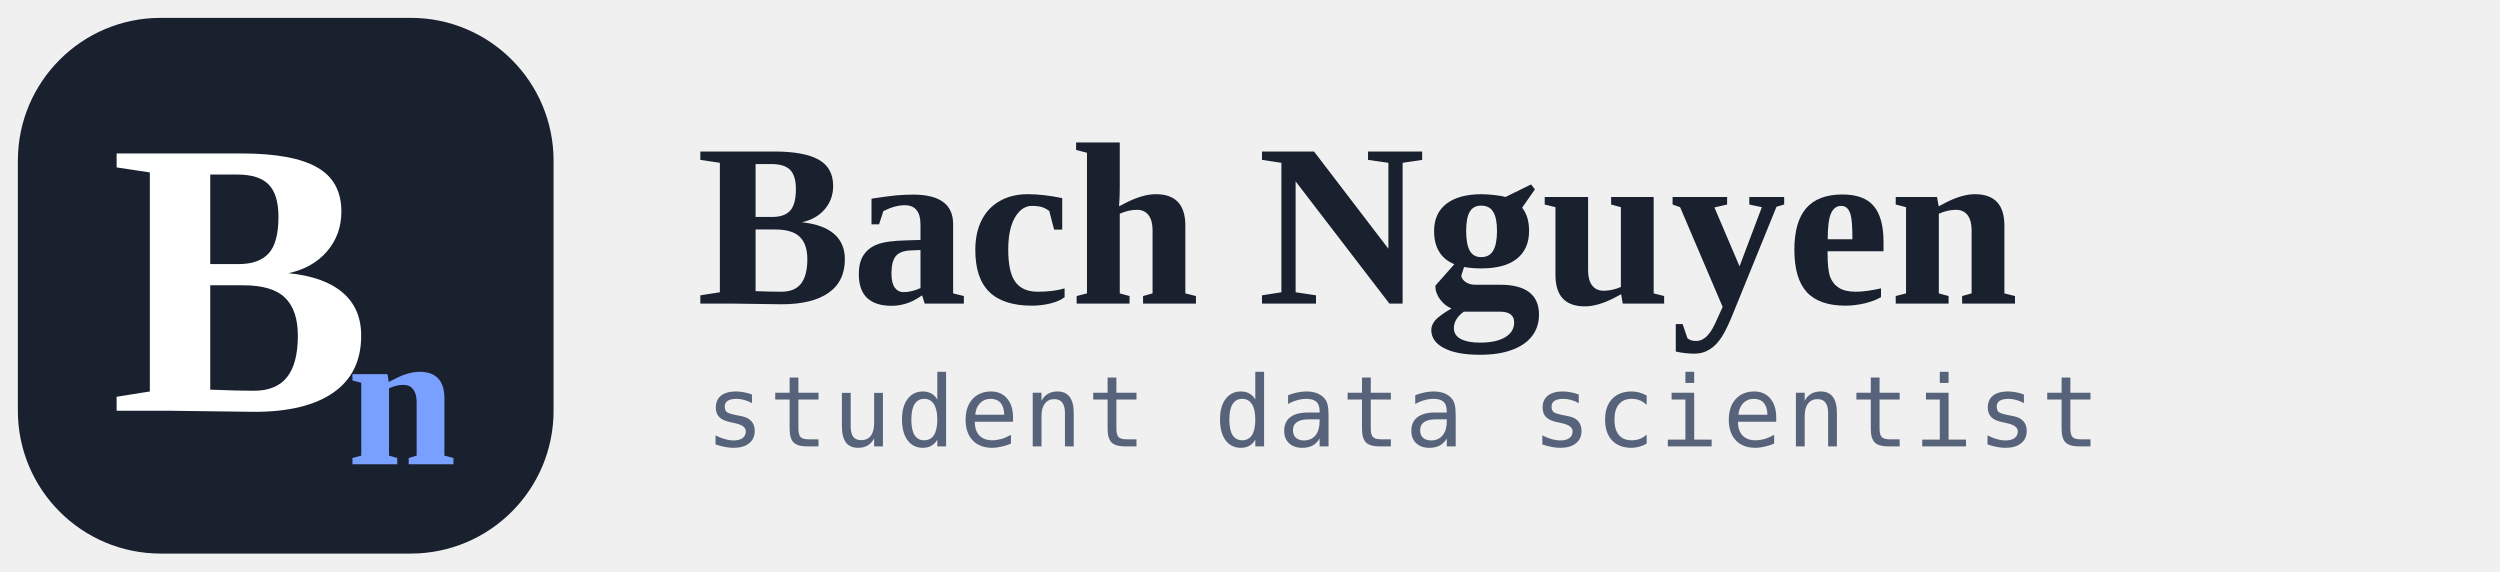
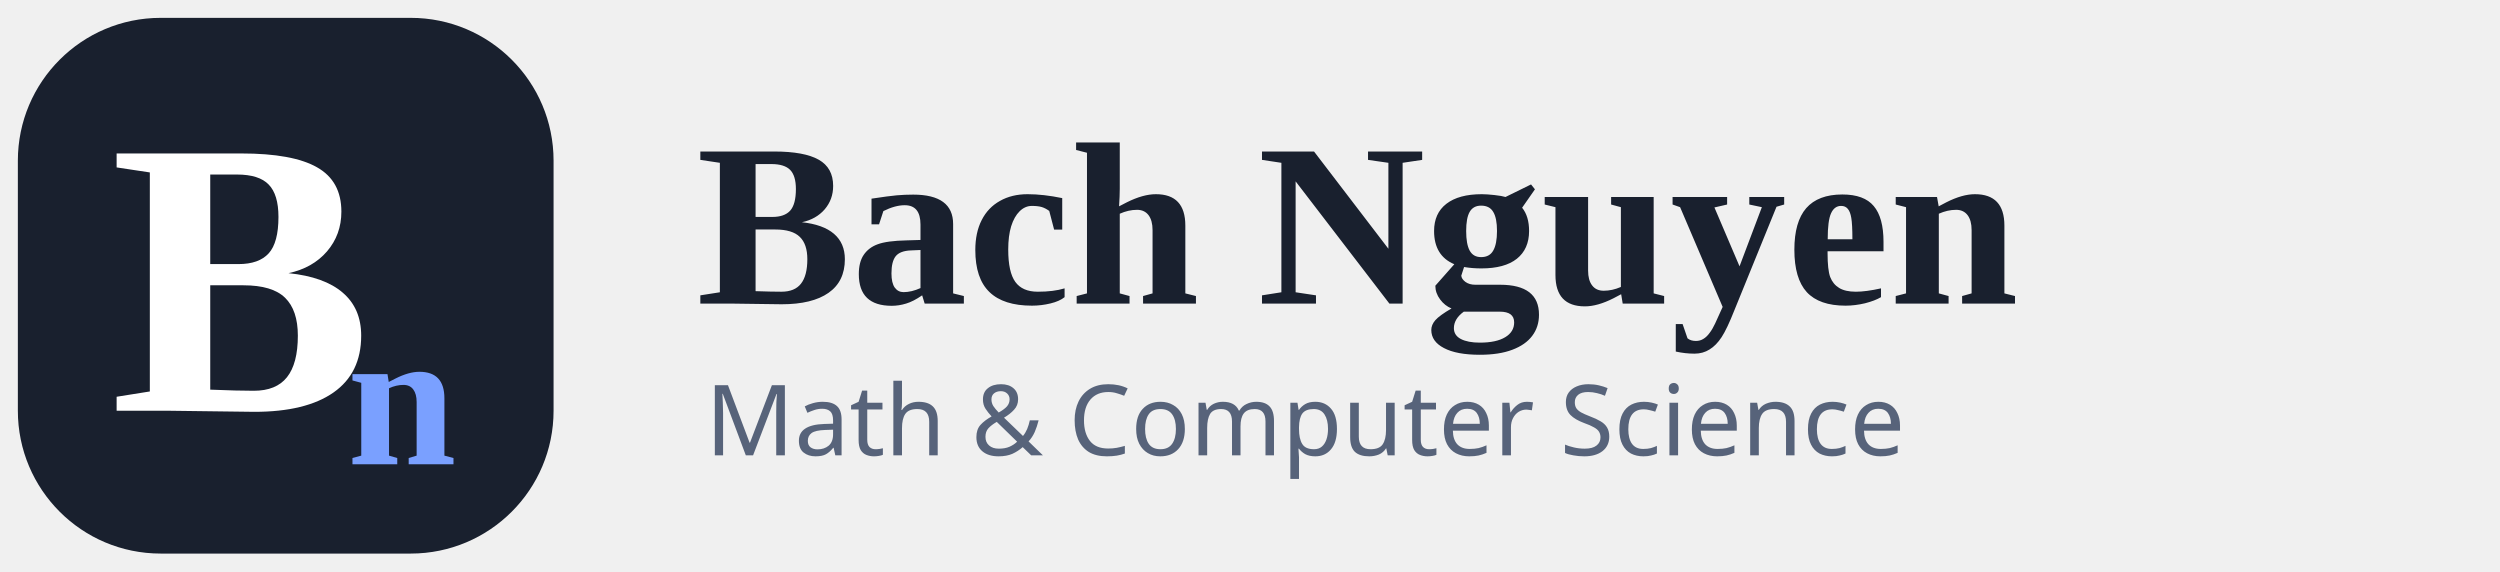
- <svg xmlns="http://www.w3.org/2000/svg" width="280" height="64" viewBox="0 0 280 64" role="img" aria-label="Bach Nguyen — student data scientist">
+ <svg xmlns="http://www.w3.org/2000/svg" width="280" height="64" viewBox="0 0 280 64" role="img" aria-label="Bach Nguyen">
  <rect x="2" y="2" width="60" height="60" rx="16" fill="#19202e" />
  <text x="27" y="46" font-family="Newsreader, Georgia, 'Times New Roman', serif" font-size="44" font-weight="600" fill="#ffffff" text-anchor="middle">B</text>
  <text x="45" y="52" font-family="Newsreader, Georgia, 'Times New Roman', serif" font-size="22" font-weight="600" fill="#7aa0ff" text-anchor="middle">n</text>
  <text x="78" y="34" font-family="Newsreader, Georgia, 'Times New Roman', serif" font-size="26" font-weight="600" fill="#19202e">Bach Nguyen</text>
-   <text x="79" y="50" font-family="'JetBrains Mono', ui-monospace, monospace" font-size="11" letter-spacing="0.5" fill="#57637a">student data scientist</text>
+   <text x="79" y="51" font-family="system-ui, sans-serif" font-size="11" fill="#57637a">Math &amp; Computer Science</text>
</svg>
